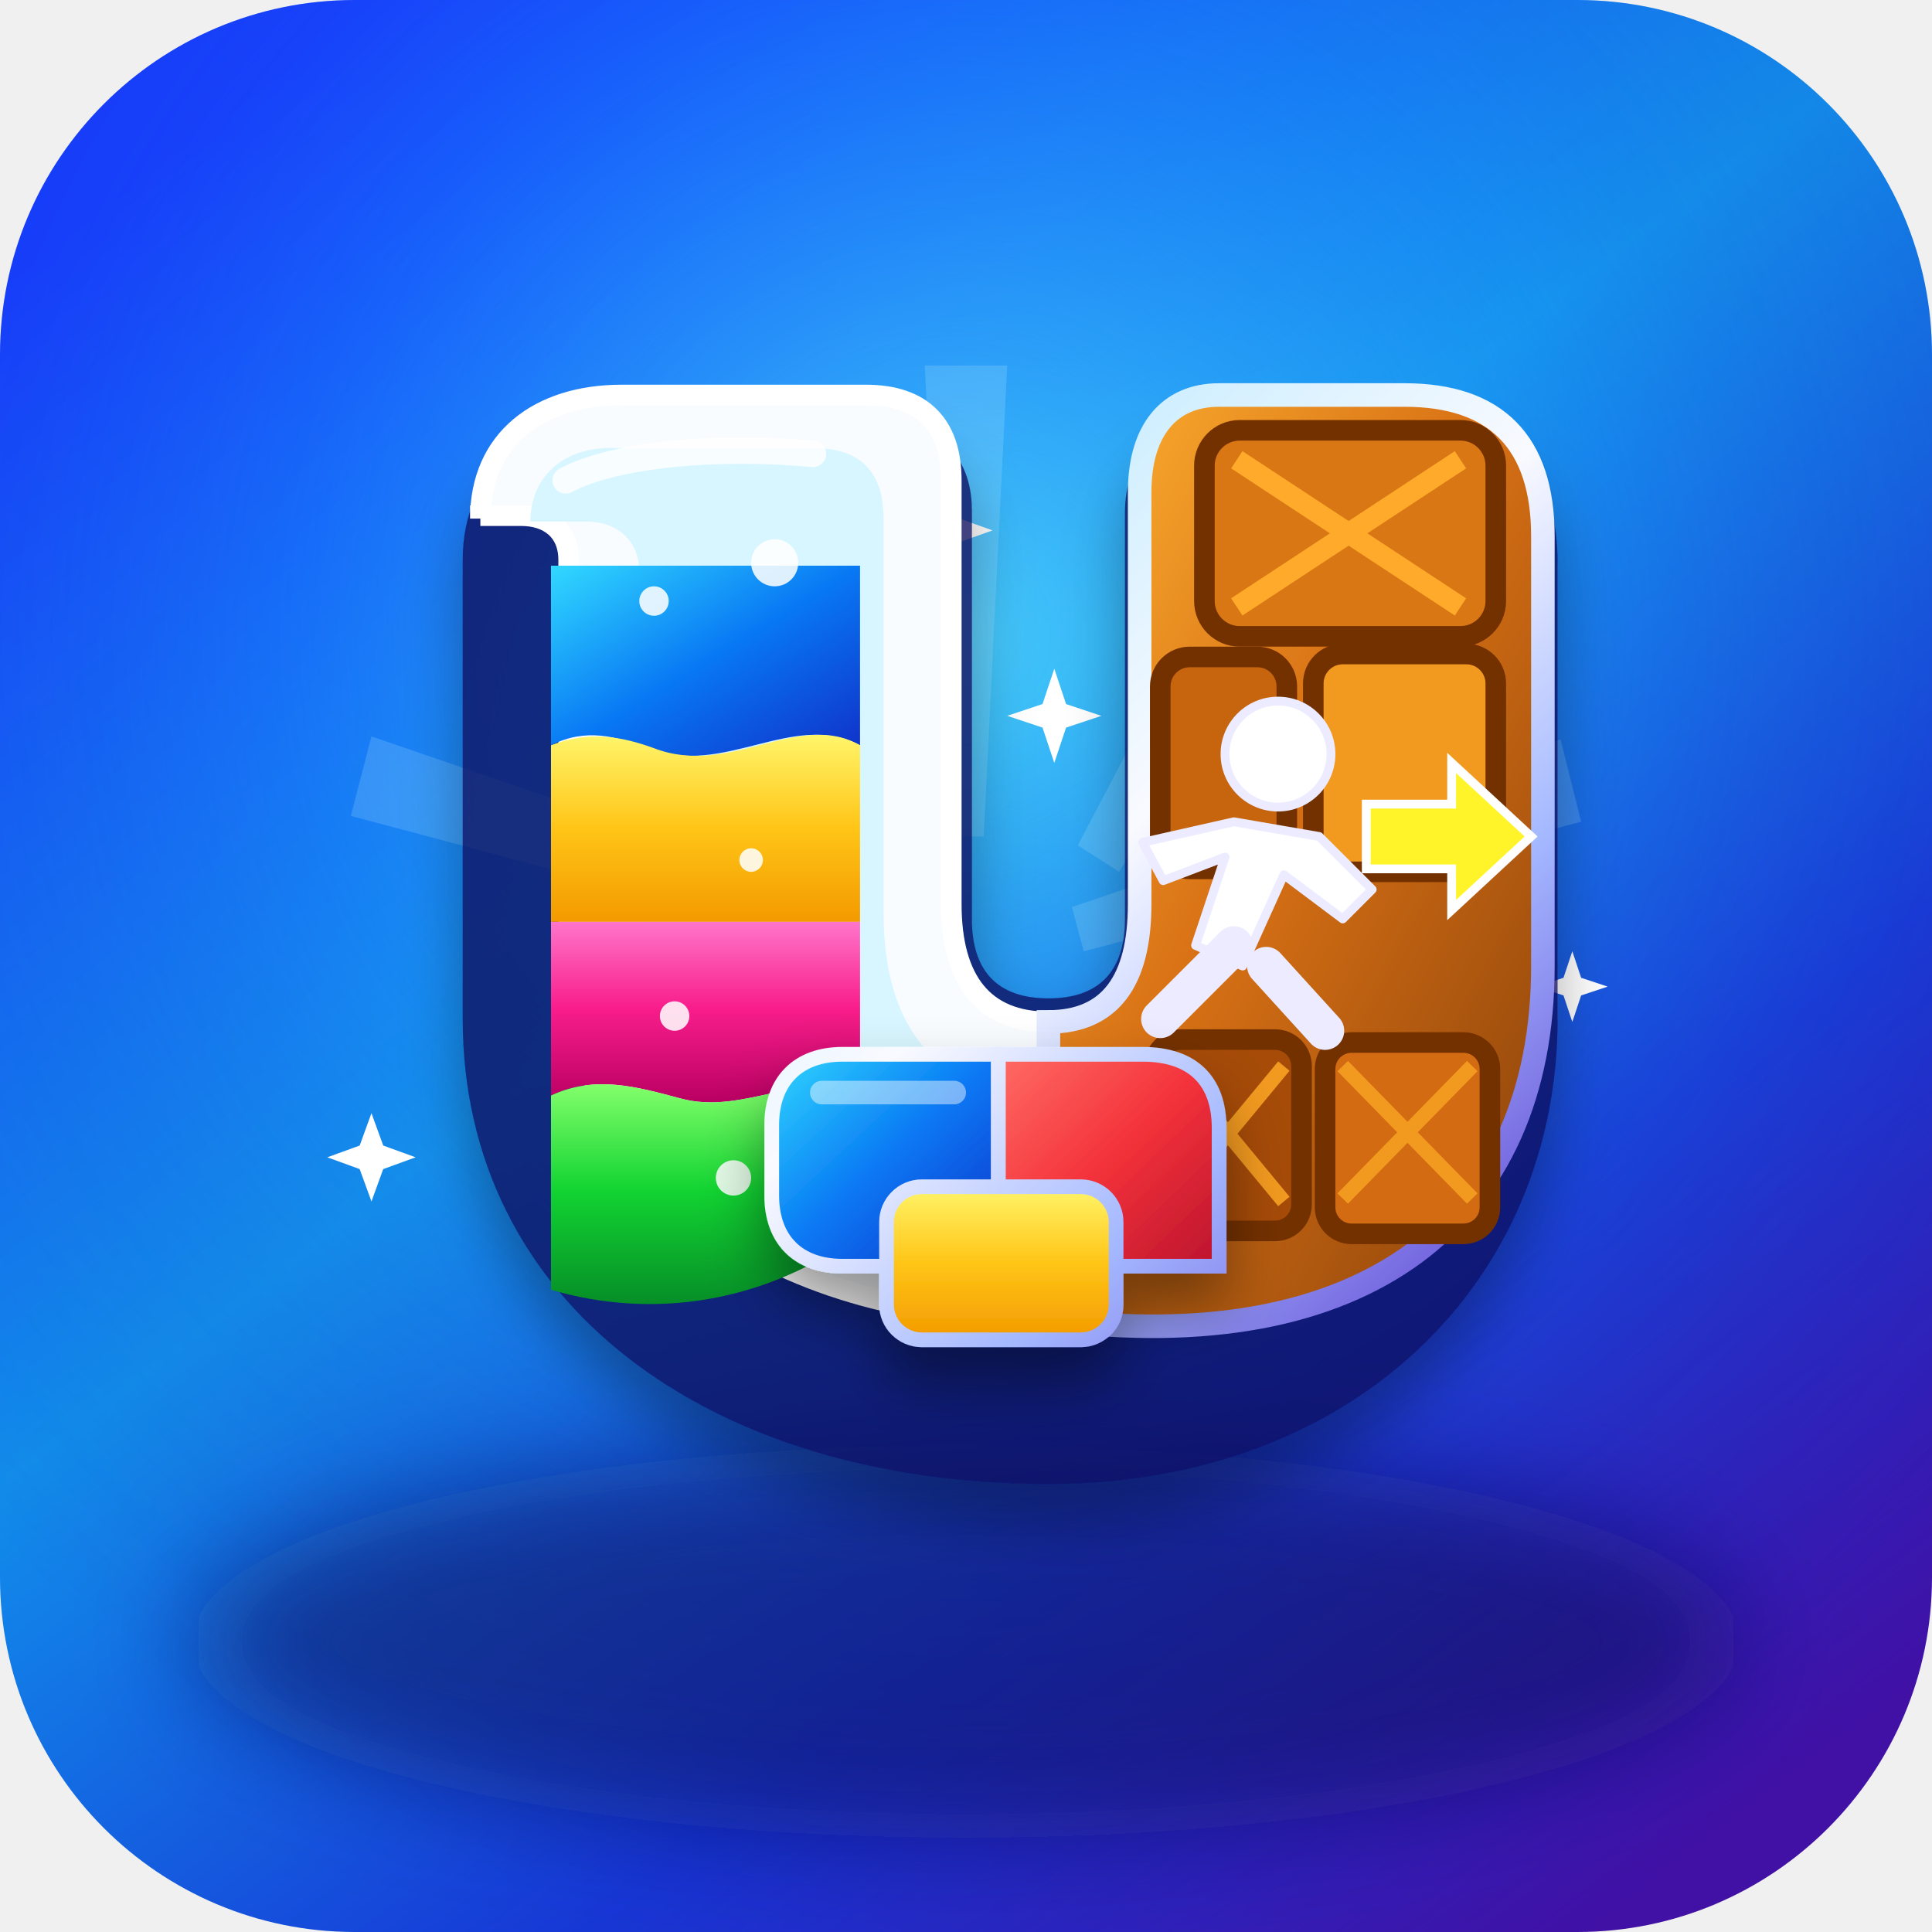
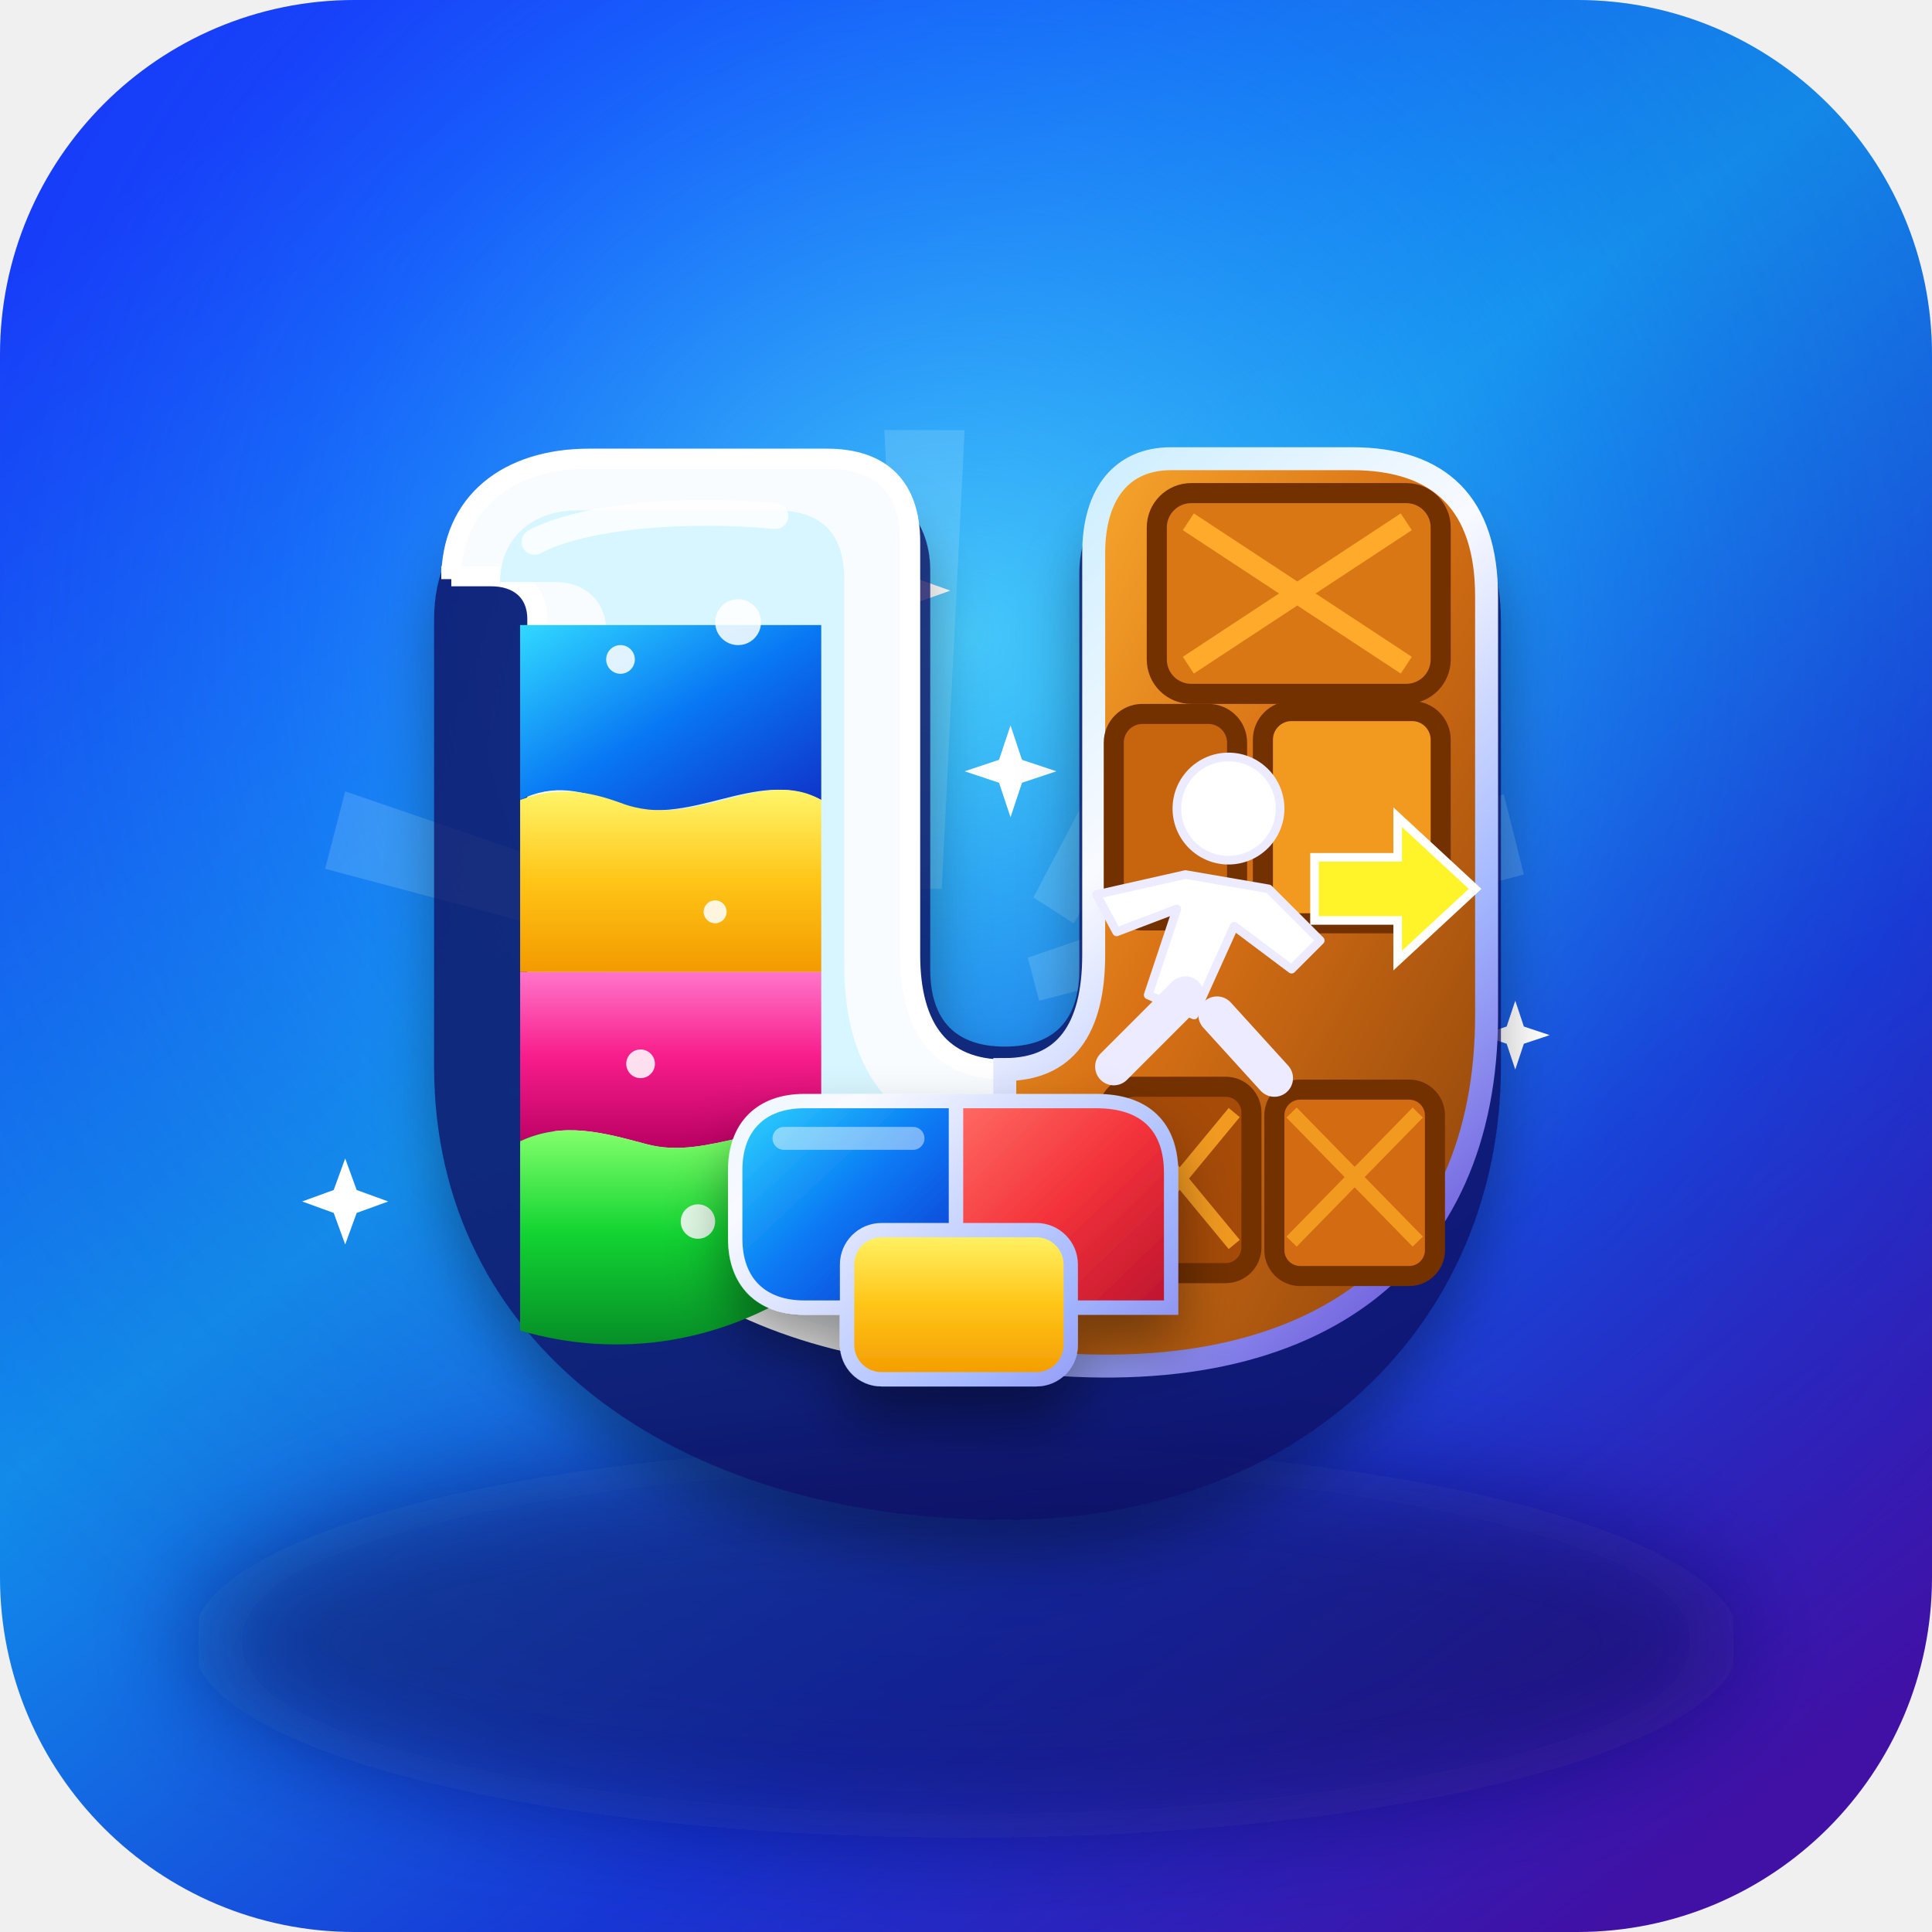
<svg xmlns="http://www.w3.org/2000/svg" width="512" height="512" viewBox="0 0 512 512">
  <defs>
    <linearGradient id="bg" x1="72" y1="20" x2="438" y2="500" gradientUnits="userSpaceOnUse">
      <stop offset="0" stop-color="#153BFF" />
      <stop offset=".42" stop-color="#118DEB" />
      <stop offset=".73" stop-color="#1737D6" />
      <stop offset="1" stop-color="#4110A5" />
    </linearGradient>
    <radialGradient id="halo" cx="50%" cy="33%" r="68%">
      <stop offset="0" stop-color="#58DEFF" stop-opacity=".75" />
      <stop offset=".5" stop-color="#27A9FF" stop-opacity=".20" />
      <stop offset="1" stop-color="#250A86" stop-opacity="0" />
    </radialGradient>
    <linearGradient id="rim" x1="105" y1="83" x2="400" y2="392" gradientUnits="userSpaceOnUse">
      <stop offset="0" stop-color="#FFFFFF" />
      <stop offset=".22" stop-color="#BFEAFF" />
      <stop offset=".55" stop-color="#F9FAFF" />
      <stop offset=".78" stop-color="#A4B8FF" />
      <stop offset="1" stop-color="#6C56D9" />
    </linearGradient>
    <linearGradient id="blue" x1="0" y1="0" x2="1" y2="1">
      <stop stop-color="#31D9FF" />
      <stop offset=".5" stop-color="#0878F4" />
      <stop offset="1" stop-color="#1030C8" />
    </linearGradient>
    <linearGradient id="yellow" x1="0" y1="0" x2="0" y2="1">
      <stop stop-color="#FFF56A" />
      <stop offset=".5" stop-color="#FFC517" />
      <stop offset="1" stop-color="#F39A00" />
    </linearGradient>
    <linearGradient id="pink" x1="0" y1="0" x2="0" y2="1">
      <stop stop-color="#FF75C9" />
      <stop offset=".48" stop-color="#F81D8A" />
      <stop offset="1" stop-color="#B90063" />
    </linearGradient>
    <linearGradient id="green" x1="0" y1="0" x2="0" y2="1">
      <stop stop-color="#83FF6B" />
      <stop offset=".48" stop-color="#12D432" />
      <stop offset="1" stop-color="#068E27" />
    </linearGradient>
    <linearGradient id="red" x1="0" y1="0" x2="1" y2="1">
      <stop stop-color="#FF6C65" />
      <stop offset=".5" stop-color="#F3323A" />
      <stop offset="1" stop-color="#BB142E" />
    </linearGradient>
    <linearGradient id="wood" x1="0" y1="0" x2="1" y2="1">
      <stop stop-color="#FFB533" />
      <stop offset=".45" stop-color="#D87115" />
      <stop offset="1" stop-color="#87400A" />
    </linearGradient>
    <linearGradient id="woodDark" x1="0" y1="0" x2="1" y2="1">
      <stop stop-color="#B85C0D" />
      <stop offset="1" stop-color="#552502" />
    </linearGradient>
    <filter id="shadow" x="-35%" y="-35%" width="170%" height="190%">
      <feGaussianBlur in="SourceAlpha" stdDeviation="10" />
      <feOffset dy="12" />
      <feComponentTransfer>
        <feFuncA type="linear" slope=".42" />
      </feComponentTransfer>
      <feMerge>
        <feMergeNode />
        <feMergeNode in="SourceGraphic" />
      </feMerge>
    </filter>
    <filter id="soft" x="-40%" y="-40%" width="180%" height="180%">
      <feGaussianBlur stdDeviation="14" />
    </filter>
  </defs>
  <rect width="512" height="512" rx="94" fill="url(#bg)" />
  <rect width="512" height="512" rx="94" fill="url(#halo)" />
  <ellipse cx="256" cy="435" rx="205" ry="52" fill="#0A0D58" opacity=".52" filter="url(#soft)" />
-   <g id="LauncherSafeForeground" transform="translate(256 256) scale(.78) translate(-256 -256)">
+   <g id="LauncherSafeForeground" transform="translate(245 269) scale(.76) translate(-256 -256)">
    <g opacity=".18" fill="#C8F4FF">
      <path d="M242 52h28l-8 160h-12z" />
      <path d="M122 91l23-15 74 139-14 9z" />
      <path d="M390 92l-23-16-73 139 14 9z" />
      <path d="M47 205l7-27 166 57-4 15z" />
      <path d="M465 207l-7-28-166 57 4 15z" />
    </g>
    <g fill="#FFFFFF">
      <path d="M54 306l4 11 11 4-11 4-4 11-4-11-11-4 11-4z" />
      <path d="M462 251l3 9 9 3-9 3-3 9-3-9-9-3 9-3z" />
      <path d="M246 89l5 14 14 5-14 5-5 14-5-14-14-5 14-5z" />
      <path d="M286 155l4 12 12 4-12 4-4 12-4-12-12-4 12-4z" />
    </g>
    <path d="M85 106C85 75 108 58 139 58h87c19 0 32 12 32 31v139c0 18 9 27 26 27s26-9 26-27V90c0-20 13-32 32-32h67c32 0 48 17 48 49v155c0 89-69 158-173 158-116 0-199-62-199-158V106z" fill="#0B075B" opacity=".78" transform="translate(0 12)" filter="url(#shadow)" />
    <path d="M91 104c0-27 20-42 48-42h83c19 0 29 10 29 29v144c0 26 11 40 33 40v101c-97 0-163-50-163-125V118c0-10-7-15-16-15H91z" fill="#F8FCFF" stroke="#FFFFFF" stroke-width="7" />
    <path d="M108 105c0-15 11-25 27-25h69c16 0 24 8 24 24v134c0 39 18 62 56 62v65c-86 0-139-43-139-112V122c0-10-7-17-18-17h-19z" fill="#D7F6FF" opacity=".98" />
    <path d="M115 120h105v61c-23-12-46 11-72 1-11-4-21-7-33-1z" fill="url(#blue)" />
    <path d="M115 181c13-5 24-3 35 1 26 10 49-13 70-1v60H115z" fill="url(#yellow)" />
    <path d="M115 241h105v59c-18-10-39 7-61 1-15-4-29-8-44-1z" fill="url(#pink)" />
    <path d="M115 300c15-7 29-3 44 1 22 6 43-11 61-1v47c-33 24-71 29-105 19z" fill="url(#green)" />
    <g fill="#FFFFFF" opacity=".86">
      <circle cx="150" cy="132" r="5" />
      <circle cx="191" cy="119" r="8" />
      <circle cx="183" cy="220" r="4" />
      <circle cx="157" cy="273" r="5" />
      <circle cx="177" cy="328" r="6" />
    </g>
    <path d="M120 91c17-9 52-12 84-9" fill="none" stroke="#FFFFFF" stroke-width="9" stroke-linecap="round" opacity=".82" />
    <path d="M342 62h63c31 0 47 16 47 48v146c0 86-60 134-168 120V275c21 0 31-14 31-40V95c0-21 10-33 27-33z" fill="url(#wood)" stroke="url(#rim)" stroke-width="8" />
    <g stroke="#743100" stroke-width="7" stroke-linejoin="round">
      <rect x="337" y="74" width="99" height="70" rx="12" fill="#D97714" />
      <path d="M348 84l76 50m0-50l-76 50" stroke="#FFAA2A" />
      <rect x="322" y="151" width="43" height="72" rx="10" fill="#C7640E" />
      <rect x="374" y="150" width="62" height="74" rx="10" fill="#F29A20" />
      <rect x="320" y="281" width="50" height="65" rx="9" fill="#A64B08" />
      <rect x="378" y="282" width="56" height="65" rx="9" fill="#D26B11" />
      <path d="M326 290l38 46m0-46l-38 46M384 290l44 45m0-45l-44 45" stroke="#F29A20" stroke-width="5" />
    </g>
    <g fill="#FFFFFF" stroke="#ECEBFF" stroke-width="3" stroke-linecap="round" stroke-linejoin="round">
      <circle cx="362" cy="184" r="18" />
      <path d="M347 207l29 5 18 18-10 10-20-15-14 31-16-7 10-30-21 8-7-13z" />
      <path d="M347 249l-25 25m36-18l20 22" fill="none" stroke-width="13" />
    </g>
    <path d="M392 201h29v-14l27 25-27 25v-14h-29z" fill="#FFF429" stroke="#FFFFFF" stroke-width="3" />
    <g stroke="url(#rim)" stroke-width="5" filter="url(#shadow)">
      <path d="M190 310c0-15 9-24 24-24h53v72h-53c-15 0-24-9-24-24z" fill="url(#blue)" />
      <path d="M267 286h49c17 0 26 9 26 25v47h-75z" fill="url(#red)" />
      <rect x="229" y="331" width="78" height="52" rx="12" fill="url(#yellow)" />
    </g>
    <path d="M207 299h45" stroke="#FFFFFF" stroke-width="8" stroke-linecap="round" opacity=".45" />
  </g>
</svg>
